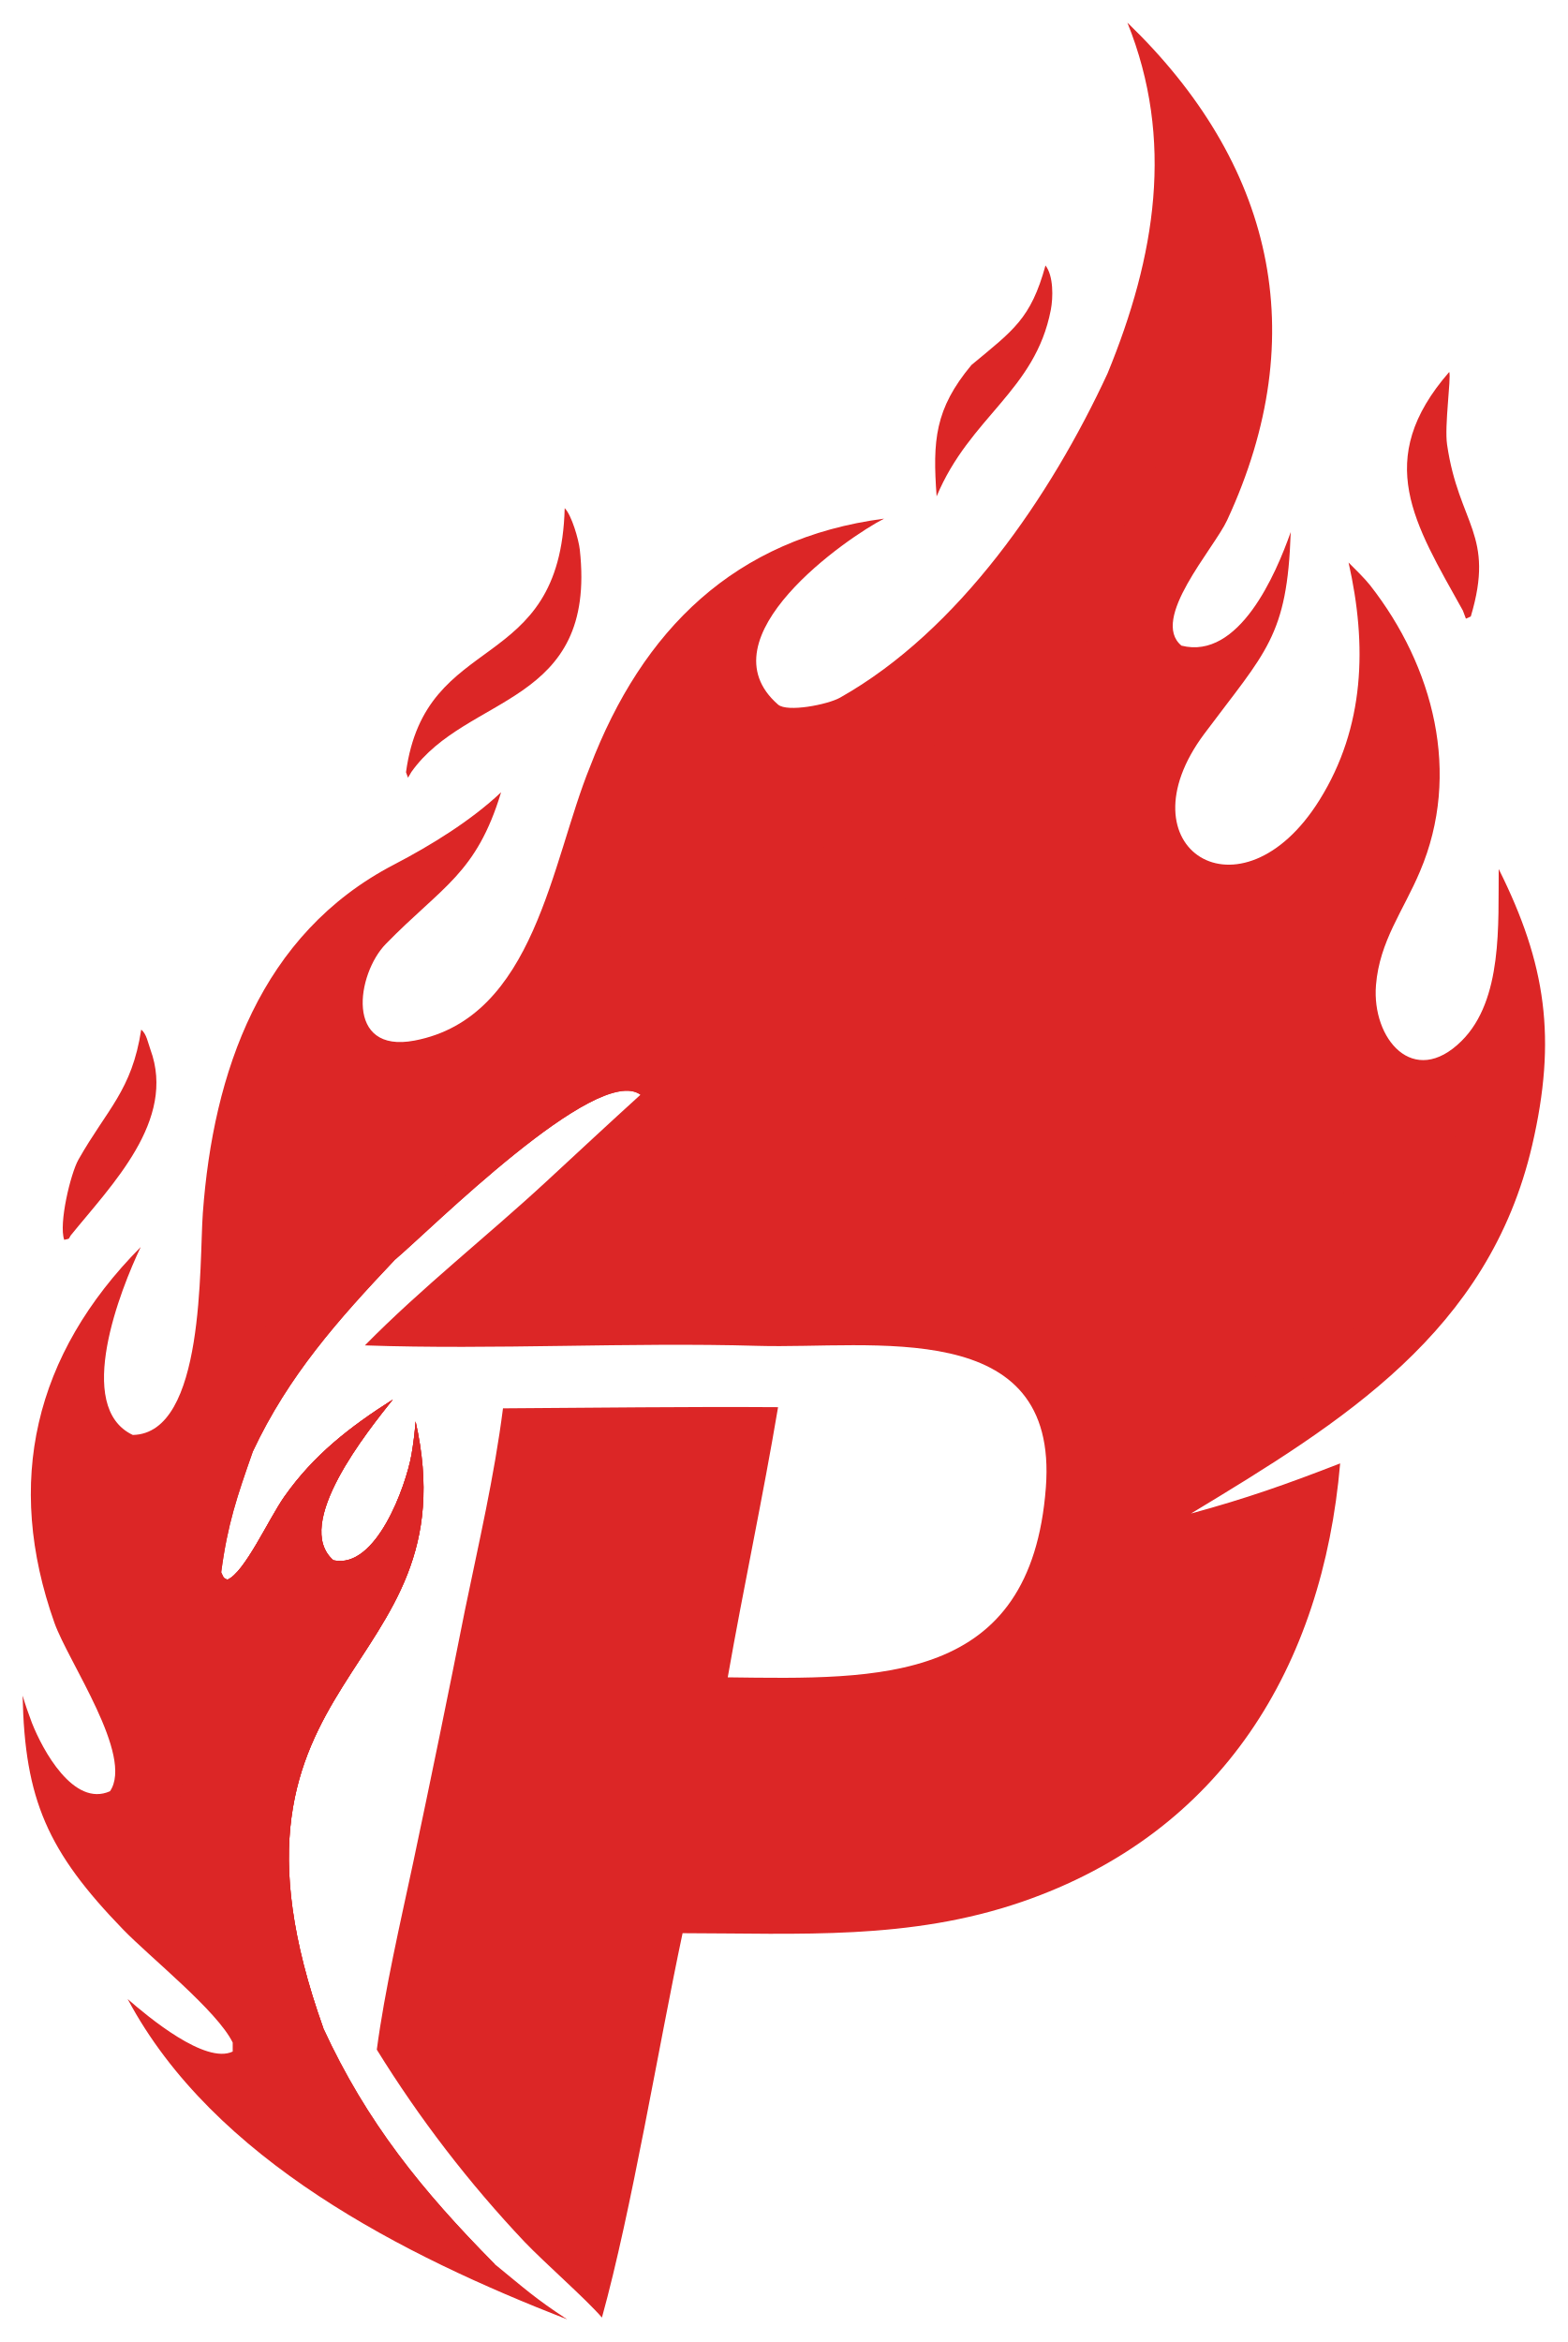
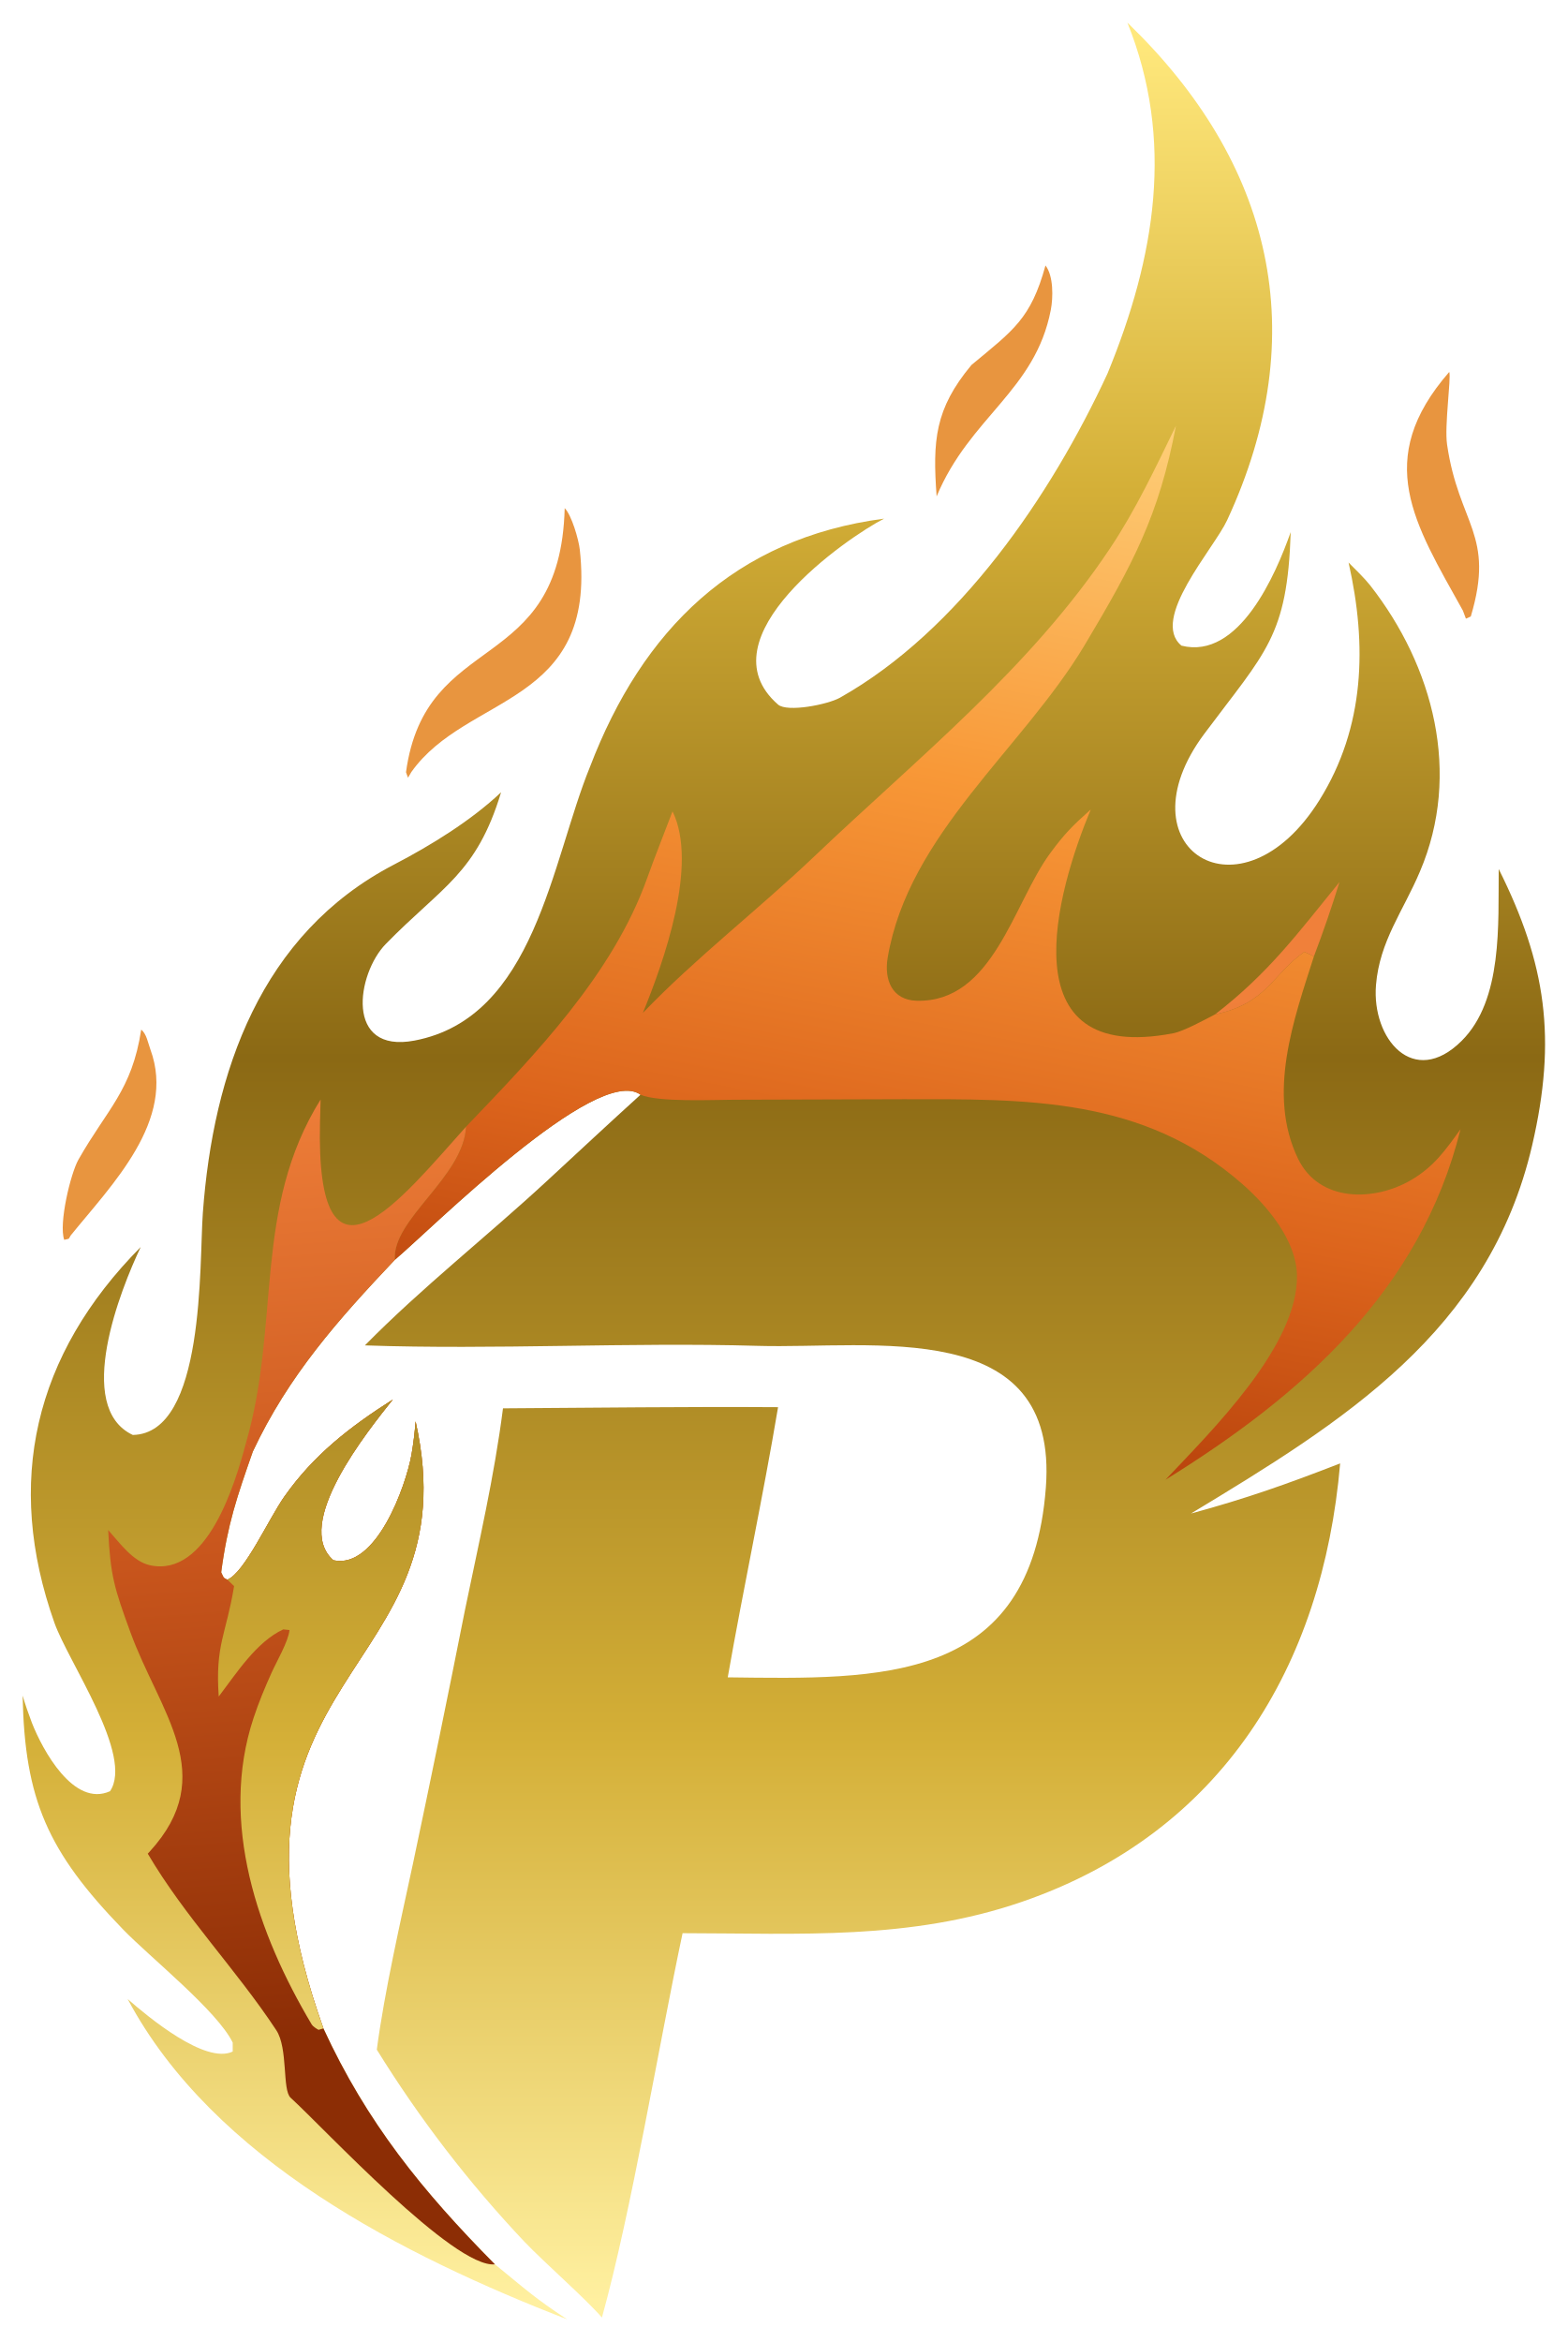
<svg xmlns="http://www.w3.org/2000/svg" version="1.1" style="display: block; overflow: visible;" viewBox="147.968 -1071.154 693.146 1035.373" width="693.146" height="1035.373" preserveAspectRatio="none" overflow="visible">
  <defs>
-     <style>path { fill: #DC2626; }</style>
+     <linearGradient id="BodyGrad" gradientUnits="userSpaceOnUse" x1="300" y1="658" x2="300" y2="46">
+       <stop offset="0%" stop-color="#FFF0A0" />
+       <stop offset="25%" stop-color="#D4AF37" />
+       <stop offset="55%" stop-color="#8B6914" />
+       <stop offset="80%" stop-color="#D4AF37" />
+       <stop offset="100%" stop-color="#FFE87C" />
+     </linearGradient>
+     <linearGradient id="FlameGrad" gradientUnits="userSpaceOnUse" x1="300" y1="445" x2="360" y2="135">
+       <stop offset="0" stop-opacity="1" stop-color="rgb(175,58,8)" />
+       <stop offset="0.28" stop-opacity="1" stop-color="rgb(220,100,28)" />
+       <stop offset="0.62" stop-opacity="1" stop-color="rgb(248,152,55)" />
+       <stop offset="1" stop-opacity="1" stop-color="rgb(255,215,130)" />
+     </linearGradient>
+     <linearGradient id="EmberGrad" gradientUnits="userSpaceOnUse" x1="200" y1="580" x2="180" y2="320">
+       <stop offset="0" stop-opacity="1" stop-color="rgb(140,45,5)" />
+       <stop offset="0.5" stop-opacity="1" stop-color="rgb(200,85,28)" />
+       <stop offset="1" stop-opacity="1" stop-color="rgb(240,128,58)" />
+     </linearGradient>
  </defs>
-   <path transform="translate(-546.3016, -987.819) matrix(1.634074, 0, 0, 1.634074, 628.3348, -140.7911)" fill="url(#Gradient8)" d="M 345.397 41.281 C 384.685 79.153 395.832 125.383 372.38 175.911 C 368.788 183.651 351.43 202.716 360.031 209.838 C 375.597 213.758 385.574 190.509 389.591 179.113 C 388.677 207.434 382.82 211.426 366.209 233.688 C 343.146 264.596 376.097 285.741 397.389 251.585 C 409.668 231.887 410.293 209.701 405.245 187.35 C 406.886 188.982 409.688 191.736 411.061 193.489 C 428.264 215.451 435.825 244.465 424.578 270.897 C 420.056 281.629 413.639 289.749 412.663 301.667 C 411.475 316.185 422.817 329.684 435.822 316.782 C 447.037 305.657 445.699 285.01 445.868 270.27 C 458.73 295.977 461.61 316.183 454.93 344.975 C 443.192 395.57 403.591 419.86 362.612 444.636 C 377.645 440.541 388.396 436.734 402.967 431.079 C 398.253 485.937 371.026 531.052 316.884 549.679 C 286.468 560.143 256.711 558.213 225.042 558.173 C 218.488 589.029 211.263 633.158 203.221 662.163 C 198.894 657.145 187.876 647.507 182.358 641.763 C 167.271 625.808 153.851 608.355 142.304 589.678 C 144.433 573.64 148.697 555.218 152.114 539.236 C 156.94 516.455 161.618 493.642 166.149 470.8 C 169.91 452.537 174.086 434.692 176.448 416.178 C 201.169 416.035 226.182 415.692 250.879 415.865 C 246.784 440.247 241.542 464.556 237.263 488.955 C 278.551 489.478 319.306 490.876 323.339 437.595 C 326.862 391.058 276.413 400.177 245.461 399.276 C 210.318 398.253 174.312 400.383 139.082 399.147 C 154.441 383.536 172.14 369.649 188.229 354.763 C 196.688 346.936 205.128 339.078 213.66 331.333 C 201.864 322.794 156.737 367.965 147.184 376.004 C 131.834 392.228 118.412 407.303 108.76 427.873 C 104.495 440.045 101.922 447.508 100.2 460.535 C 100.989 462.09 100.59 461.894 101.872 462.53 C 106.537 460.638 113.028 446.108 117.304 440.037 C 125.273 428.724 135.062 421.165 146.637 413.794 C 139.902 422.274 119.424 447.538 130.557 457.28 C 142.132 459.813 150.163 437.206 151.68 428.776 C 152.201 425.769 152.574 422.739 152.8 419.696 C 168.402 489.593 92.915 486.288 127.857 583.933 C 139.587 609.377 154.56 627.844 174.276 647.766 C 182.39 654.374 184.957 656.85 193.815 662.656 C 149.742 645.498 98.106 619.569 74.902 576.002 C 80.431 580.821 95.914 593.737 103.314 590.198 L 103.314 587.767 C 99.125 579.179 81.036 564.778 73.69 557.204 C 53.216 536.095 47.042 522.018 46.469 493.905 C 47.215 496.396 48.056 498.858 48.99 501.284 C 51.846 508.547 60.27 524.202 70.116 519.766 C 76.625 510.172 58.847 484.829 55.077 474.205 C 41.589 436.201 49.523 401.697 78.427 372.535 C 73.017 383.886 60.278 415.828 76.279 423.381 C 95.925 423.013 94.234 376.963 95.235 363.323 C 98.028 325.274 110.858 287.841 146.946 269.078 C 156.933 263.885 167.821 257.171 175.935 249.507 C 169.236 271.605 160.011 274.913 144.727 290.56 C 136.885 298.589 133.513 320.299 152.522 316.679 C 185.114 310.471 189.529 268.252 199.989 242.625 C 214.168 205.567 239.121 180.807 279.562 175.474 C 269.794 180.455 230.137 207.71 250.872 225.778 C 253.349 227.936 264.316 225.782 267.629 223.917 C 299.882 205.752 324.71 169.278 340.02 136.213 C 353.06 104.488 358.161 72.968 345.397 41.281 z" id="svg-el-0" data-selectable="true" />
+   <path transform="translate(-546.3016, -987.819) matrix(1.634074, 0, 0, 1.634074, 628.3348, -140.7911)" fill="url(#BodyGrad)" d="M 345.397 41.281 C 384.685 79.153 395.832 125.383 372.38 175.911 C 368.788 183.651 351.43 202.716 360.031 209.838 C 375.597 213.758 385.574 190.509 389.591 179.113 C 388.677 207.434 382.82 211.426 366.209 233.688 C 343.146 264.596 376.097 285.741 397.389 251.585 C 409.668 231.887 410.293 209.701 405.245 187.35 C 406.886 188.982 409.688 191.736 411.061 193.489 C 428.264 215.451 435.825 244.465 424.578 270.897 C 420.056 281.629 413.639 289.749 412.663 301.667 C 411.475 316.185 422.817 329.684 435.822 316.782 C 447.037 305.657 445.699 285.01 445.868 270.27 C 458.73 295.977 461.61 316.183 454.93 344.975 C 443.192 395.57 403.591 419.86 362.612 444.636 C 377.645 440.541 388.396 436.734 402.967 431.079 C 398.253 485.937 371.026 531.052 316.884 549.679 C 286.468 560.143 256.711 558.213 225.042 558.173 C 218.488 589.029 211.263 633.158 203.221 662.163 C 198.894 657.145 187.876 647.507 182.358 641.763 C 167.271 625.808 153.851 608.355 142.304 589.678 C 144.433 573.64 148.697 555.218 152.114 539.236 C 156.94 516.455 161.618 493.642 166.149 470.8 C 169.91 452.537 174.086 434.692 176.448 416.178 C 201.169 416.035 226.182 415.692 250.879 415.865 C 246.784 440.247 241.542 464.556 237.263 488.955 C 278.551 489.478 319.306 490.876 323.339 437.595 C 326.862 391.058 276.413 400.177 245.461 399.276 C 210.318 398.253 174.312 400.383 139.082 399.147 C 154.441 383.536 172.14 369.649 188.229 354.763 C 196.688 346.936 205.128 339.078 213.66 331.333 C 201.864 322.794 156.737 367.965 147.184 376.004 C 131.834 392.228 118.412 407.303 108.76 427.873 C 104.495 440.045 101.922 447.508 100.2 460.535 C 100.989 462.09 100.59 461.894 101.872 462.53 C 106.537 460.638 113.028 446.108 117.304 440.037 C 125.273 428.724 135.062 421.165 146.637 413.794 C 139.902 422.274 119.424 447.538 130.557 457.28 C 142.132 459.813 150.163 437.206 151.68 428.776 C 152.201 425.769 152.574 422.739 152.8 419.696 C 168.402 489.593 92.915 486.288 127.857 583.933 C 139.587 609.377 154.56 627.844 174.276 647.766 C 182.39 654.374 184.957 656.85 193.815 662.656 C 149.742 645.498 98.106 619.569 74.902 576.002 C 80.431 580.821 95.914 593.737 103.314 590.198 L 103.314 587.767 C 99.125 579.179 81.036 564.778 73.69 557.204 C 53.216 536.095 47.042 522.018 46.469 493.905 C 47.215 496.396 48.056 498.858 48.99 501.284 C 51.846 508.547 60.27 524.202 70.116 519.766 C 76.625 510.172 58.847 484.829 55.077 474.205 C 41.589 436.201 49.523 401.697 78.427 372.535 C 73.017 383.886 60.278 415.828 76.279 423.381 C 95.925 423.013 94.234 376.963 95.235 363.323 C 98.028 325.274 110.858 287.841 146.946 269.078 C 156.933 263.885 167.821 257.171 175.935 249.507 C 169.236 271.605 160.011 274.913 144.727 290.56 C 136.885 298.589 133.513 320.299 152.522 316.679 C 185.114 310.471 189.529 268.252 199.989 242.625 C 214.168 205.567 239.121 180.807 279.562 175.474 C 269.794 180.455 230.137 207.71 250.872 225.778 C 253.349 227.936 264.316 225.782 267.629 223.917 C 299.882 205.752 324.71 169.278 340.02 136.213 C 353.06 104.488 358.161 72.968 345.397 41.281 z" id="svg-el-0" data-selectable="true" />
  <path transform="translate(-546.3016, -987.819) matrix(1.634074, 0, 0, 1.634074, 628.3348, -140.7911)" fill="url(#FlameGrad)" d="M 358.535 150.346 C 353.954 174.624 346.925 187.764 333.76 209.816 C 316.962 237.815 286.2 260.825 280.543 294.221 C 279.527 300.216 281.711 305.721 288.366 305.904 C 309.011 306.471 314.53 279.633 324.422 266.113 C 328.307 260.803 330.611 258.492 335.485 254.167 C 326.291 276.204 312.72 323.366 357.763 314.713 C 360.681 314.152 366.267 311.055 369.11 309.606 C 383.244 306.591 384.538 298.827 393.272 292.687 L 395.872 293.893 C 390.372 311.074 383.144 331.127 391.554 348.6 C 397.279 360.494 412.146 360.246 422.099 354.454 C 428.315 350.837 431.369 346.441 435.535 340.672 C 424.686 384.385 392.557 412.673 355.712 435.496 C 368.183 422.245 391.686 399.176 391.282 380.143 C 391.081 370.716 383.314 361.481 376.544 355.526 C 349.629 331.854 317.879 332.532 284.717 332.545 L 238.865 332.688 C 232.992 332.717 218.395 333.394 213.66 331.333 C 201.864 322.794 156.737 367.965 147.184 376.004 C 146.42 364.913 165.718 353.74 166.467 339.965 C 185.188 320.429 206.187 298.736 215.452 272.754 C 217.601 266.73 220.064 260.672 222.32 254.667 C 229.386 269.062 219.904 295.469 214.296 309.201 C 228.499 294.38 245.734 281.08 260.708 266.827 C 288.679 240.204 319.086 215.96 340.73 183.472 C 347.727 172.97 353.028 161.652 358.535 150.346 z" id="svg-el-1" data-selectable="true" />
  <path transform="translate(-546.3016, -987.819) matrix(1.634074, 0, 0, 1.634074, 628.3348, -140.7911)" fill="url(#EmberGrad)" d="M 101.872 462.53 C 106.537 460.638 113.028 446.108 117.304 440.037 C 125.273 428.724 135.062 421.165 146.637 413.794 C 139.902 422.274 119.424 447.538 130.557 457.28 C 142.132 459.813 150.163 437.206 151.68 428.776 C 152.201 425.769 152.574 422.739 152.8 419.696 C 168.402 489.593 92.915 486.288 127.857 583.933 C 139.587 609.377 154.56 627.844 174.276 647.766 C 163.189 648.914 128.159 611.057 118.977 602.684 C 116.68 600.59 118.341 589.325 115.114 584.432 C 104.207 567.894 90.398 553.786 80.331 536.661 C 80.523 536.455 80.715 536.248 80.906 536.04 C 99.809 515.329 83.578 498.545 75.625 476.729 C 71.343 464.984 70.215 461.549 69.62 449.098 C 72.709 452.537 76.309 457.642 80.955 458.636 C 96.373 461.936 103.968 436.665 106.931 425.451 L 108.76 427.873 C 104.495 440.045 101.922 447.508 100.2 460.535 C 100.989 462.09 100.59 461.894 101.872 462.53 z" id="svg-el-2" data-selectable="true" />
-   <path transform="translate(-546.3016, -987.819) matrix(1.634074, 0, 0, 1.634074, 628.3348, -140.7911)" fill="url(#Gradient8)" d="M 101.872 462.53 C 106.537 460.638 113.028 446.108 117.304 440.037 C 125.273 428.724 135.062 421.165 146.637 413.794 C 139.902 422.274 119.424 447.538 130.557 457.28 C 142.132 459.813 150.163 437.206 151.68 428.776 C 152.201 425.769 152.574 422.739 152.8 419.696 C 168.402 489.593 92.915 486.288 127.857 583.933 L 126.538 584.319 C 126.024 584.049 125.011 583.408 124.713 582.903 C 110.133 558.43 99.595 528.249 108.949 499.976 C 110.381 495.648 111.968 491.856 113.822 487.724 C 115.193 484.667 118.394 479.223 118.677 476.158 L 116.982 475.987 C 109.712 479.394 104.454 487.675 99.538 494.142 C 98.537 480.071 101.588 477.279 103.686 464.271 L 101.872 462.53 z" id="svg-el-3" data-selectable="true" />
+   <path transform="translate(-546.3016, -987.819) matrix(1.634074, 0, 0, 1.634074, 628.3348, -140.7911)" fill="url(#BodyGrad)" d="M 101.872 462.53 C 106.537 460.638 113.028 446.108 117.304 440.037 C 125.273 428.724 135.062 421.165 146.637 413.794 C 139.902 422.274 119.424 447.538 130.557 457.28 C 142.132 459.813 150.163 437.206 151.68 428.776 C 152.201 425.769 152.574 422.739 152.8 419.696 C 168.402 489.593 92.915 486.288 127.857 583.933 L 126.538 584.319 C 126.024 584.049 125.011 583.408 124.713 582.903 C 110.133 558.43 99.595 528.249 108.949 499.976 C 110.381 495.648 111.968 491.856 113.822 487.724 C 115.193 484.667 118.394 479.223 118.677 476.158 L 116.982 475.987 C 109.712 479.394 104.454 487.675 99.538 494.142 C 98.537 480.071 101.588 477.279 103.686 464.271 L 101.872 462.53 z" id="svg-el-3" data-selectable="true" />
  <path transform="translate(-546.3016, -987.819) matrix(1.634074, 0, 0, 1.634074, 628.3348, -140.7911)" fill="url(#EmberGrad)" d="M 106.931 425.451 C 116.315 392.98 108.715 362.108 127.105 332.617 L 126.937 338.636 C 125.723 389.223 148.854 359.579 166.467 339.965 C 165.718 353.74 146.42 364.913 147.184 376.004 C 131.834 392.228 118.412 407.303 108.76 427.873 L 106.931 425.451 z" id="svg-el-4" data-selectable="true" />
  <path transform="translate(-546.3016, -987.819) matrix(1.634074, 0, 0, 1.634074, 628.3348, -140.7911)" fill="url(#EmberGrad)" d="M 402.781 273.809 C 400.695 280.577 398.39 287.275 395.872 293.893 L 393.272 292.687 C 384.538 298.827 383.244 306.591 369.11 309.606 C 383.603 298.415 391.396 287.791 402.781 273.809 z" id="svg-el-5" data-selectable="true" />
  <path transform="translate(-546.3016, -987.819) matrix(1.634074, 0, 0, 1.634074, 628.3348, -140.7911)" fill="rgb(232,149,63)" d="M 193.142 172.634 C 195.02 174.519 196.927 181.115 197.232 183.875 C 201.908 226.247 166.725 222.778 151.662 244.017 L 150.747 245.565 L 150.207 244.078 C 155.495 205.291 191.97 218.227 193.142 172.634 z" id="svg-el-54" data-selectable="true" />
  <path transform="translate(-546.3016, -987.819) matrix(1.634074, 0, 0, 1.634074, 628.3348, -140.7911)" fill="rgb(232,149,63)" d="M 432.489 135.784 C 433.036 137.528 431.149 150.317 431.899 155.441 C 435.087 177.218 444.967 179.671 438.313 201.95 L 436.996 202.535 L 436.184 200.368 C 423.054 176.748 411.757 159.609 432.489 135.784 z" id="svg-el-55" data-selectable="true" />
  <path transform="translate(-546.3016, -987.819) matrix(1.634074, 0, 0, 1.634074, 628.3348, -140.7911)" fill="rgb(232,149,63)" d="M 323.237 106.984 C 325.446 109.822 325.309 115.736 324.678 119.003 C 320.447 140.925 302.753 147.932 293.78 169.46 C 292.68 154.364 293.288 145.814 303.207 133.905 C 314.548 124.475 319.259 121.46 323.237 106.984 z" id="svg-el-56" data-selectable="true" />
  <path transform="translate(-546.3016, -987.819) matrix(1.634074, 0, 0, 1.634074, 628.3348, -140.7911)" fill="rgb(232,149,63)" d="M 78.555 313.727 C 80.007 314.835 80.411 317.37 81.047 319.096 C 88.119 338.292 70.531 355.741 59.469 369.417 C 58.758 370.625 59.271 370.177 57.725 370.59 C 56.186 366.25 59.454 352.635 61.569 348.9 C 69.317 335.216 76.048 330.195 78.555 313.727 z" id="svg-el-57" data-selectable="true" />
</svg>
